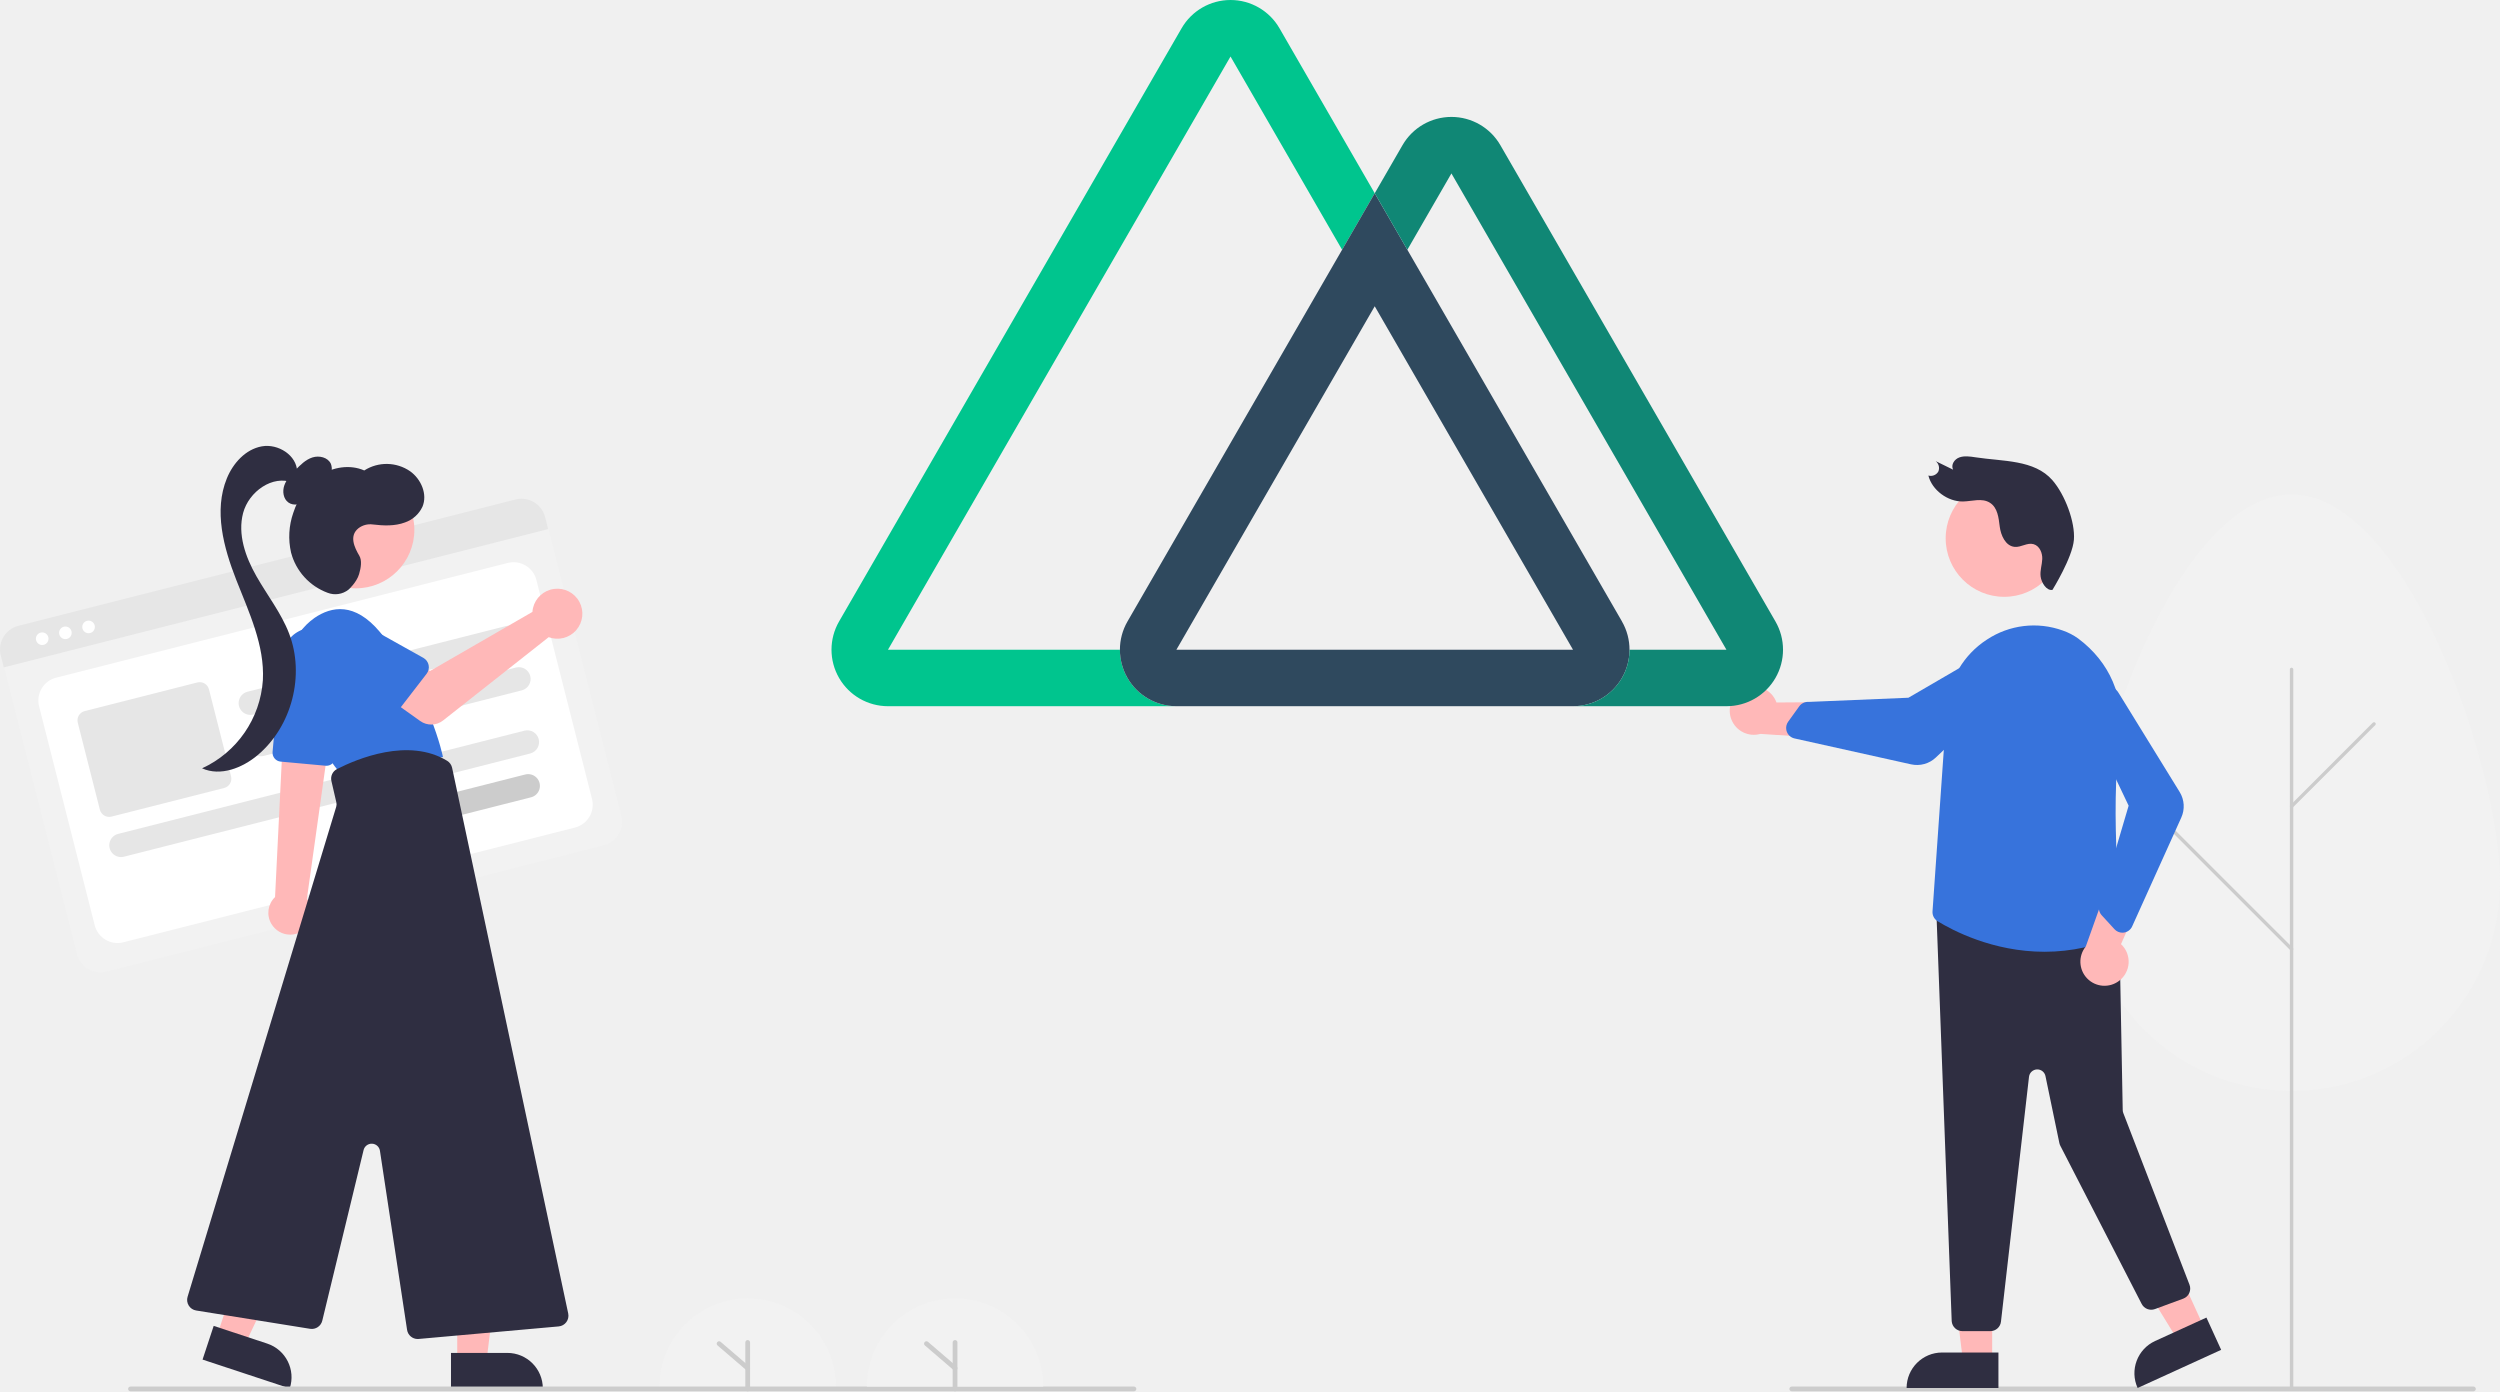
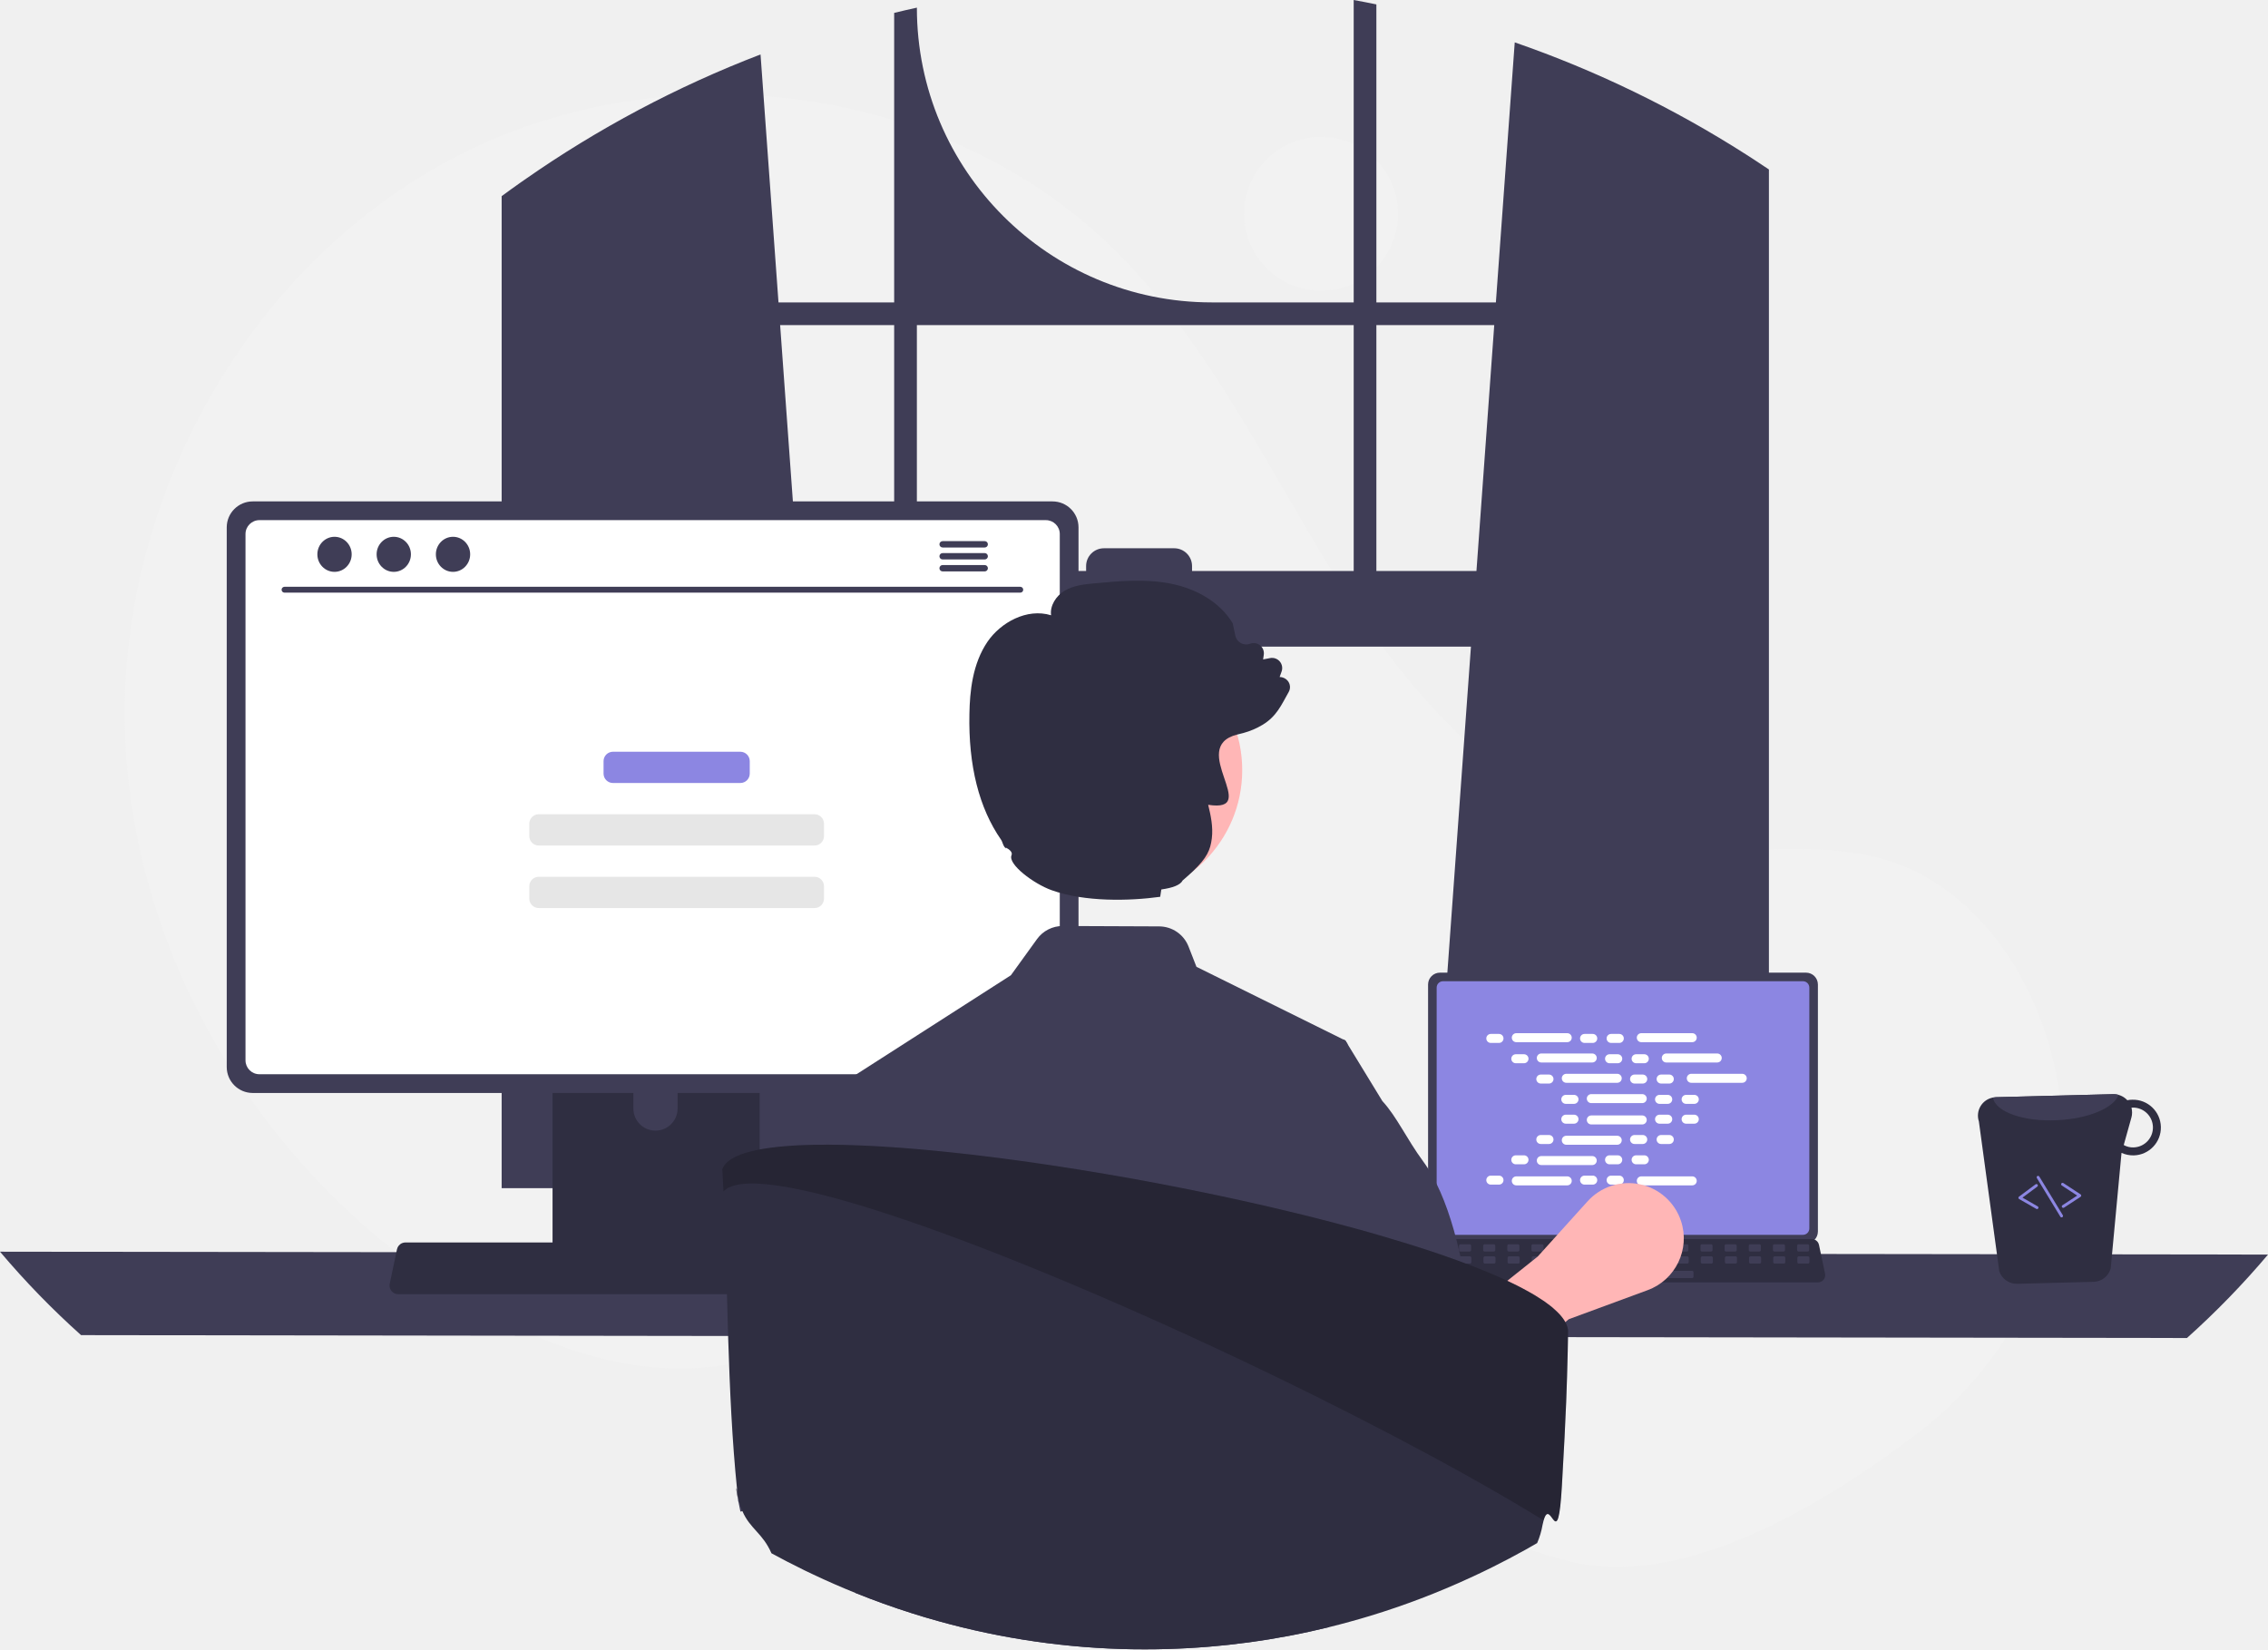
- <svg xmlns="http://www.w3.org/2000/svg" data-name="Layer 1" width="1048.901" height="583.739" viewBox="0 0 1048.901 583.739">
-   <path d="M1124.45,528.388c0-48.264-39.152-162.791-87.448-162.791s-87.448,114.527-87.448,162.791a87.448,87.448,0,0,0,174.896,0Z" transform="translate(-75.54958 -158.1305)" fill="#f2f2f2" />
-   <path d="M1037.002,740.996a.719.719,0,0,0,.719-.719V438.988a.719.719,0,0,0-1.438,0v301.289A.719.719,0,0,0,1037.002,740.996Z" transform="translate(-75.54958 -158.1305)" fill="#ccc" />
-   <path d="M1037.002,497.154a.717.717,0,0,0,.508-.211l34.612-34.588a.719.719,0,0,0-1.017-1.016l-34.612,34.588a.719.719,0,0,0,.508,1.227Z" transform="translate(-75.54958 -158.1305)" fill="#ccc" />
-   <path d="M1037.002,557.033a.719.719,0,0,0,.508-1.227l-57.964-57.925a.719.719,0,0,0-1.017,1.016l57.964,57.925A.717.717,0,0,0,1037.002,557.033Z" transform="translate(-75.54958 -158.1305)" fill="#ccc" />
-   <path d="M1113.303,741.87h-286a1,1,0,0,1,0-2h286a1,1,0,0,1,0,2Z" transform="translate(-75.54958 -158.1305)" fill="#ccc" />
-   <polygon points="835.838 570.965 823.578 570.964 817.746 523.676 835.84 523.677 835.838 570.965" fill="#ffb8b8" />
-   <path d="M814.821,567.461h23.644a0,0,0,0,1,0,0v14.887a0,0,0,0,1,0,0H799.934a0,0,0,0,1,0,0v0A14.887,14.887,0,0,1,814.821,567.461Z" fill="#2f2e41" />
-   <polygon points="924.793 557.077 913.642 562.171 888.688 521.581 905.147 514.064 924.793 557.077" fill="#ffb8b8" />
-   <path d="M982.467,718.261H1006.111a0,0,0,0,1,0,0v14.887a0,0,0,0,1,0,0H967.58a0,0,0,0,1,0,0v0A14.887,14.887,0,0,1,982.467,718.261Z" transform="translate(-287.8524 317.4652) rotate(-24.54855)" fill="#2f2e41" />
-   <path d="M910.606,716.626H898.894a4.517,4.517,0,0,1-4.488-4.174l-6.387-170.559a4.5,4.5,0,0,1,4.925-4.805l67.735,7.193a4.501,4.501,0,0,1,4.062,4.394l1.419,75.235a3.492,3.492,0,0,0,.234,1.193l27.785,72.053a4.499,4.499,0,0,1-2.643,5.841l-11.868,4.373a4.501,4.501,0,0,1-5.557-2.164L939.978,638.838a4.475,4.475,0,0,1-.404-1.143l-5.831-28.094a3.5,3.5,0,0,0-6.904.312L915.077,712.638A4.499,4.499,0,0,1,910.606,716.626Z" transform="translate(-75.54958 -158.1305)" fill="#2f2e41" />
-   <circle cx="840.888" cy="225.842" r="24.561" fill="#ffb8b8" />
-   <path d="M933.371,557.457c-21.726.001-38.737-9.044-44.895-12.831h0a4.47,4.47,0,0,1-2.117-4.138l5.972-85.373a37.011,37.011,0,0,1,16.881-28.652,35.63,35.63,0,0,1,31.795-3.789,25.093,25.093,0,0,1,6.467,3.351c13.231,9.854,19.608,24.694,17.496,40.712-4.38,33.219.582,78.029,1.162,83.029l.042.36-.33.151A77.043,77.043,0,0,1,933.371,557.457Z" transform="translate(-75.54958 -158.1305)" fill="#3773dc" />
-   <path d="M964.64,569.652a10.056,10.056,0,0,0,.801-15.399l14.412-32.7-18.309,3.103L950.666,555.233a10.11,10.11,0,0,0,13.975,14.419Z" transform="translate(-75.54958 -158.1305)" fill="#ffb8b8" />
-   <path d="M966.019,549.452a4.486,4.486,0,0,1-3.312-1.46l-5.373-5.861a4.523,4.523,0,0,1-.998-4.315l12.305-41.647-18.722-39.316a8.333,8.333,0,0,1-.57-5.546A8.309,8.309,0,0,1,964.736,449.34l25.309,41.067a11.451,11.451,0,0,1,.69,10.73l-20.61,45.665a4.489,4.489,0,0,1-3.39,2.592A4.568,4.568,0,0,1,966.019,549.452Z" transform="translate(-75.54958 -158.1305)" fill="#3773dc" />
-   <path d="M936.674,405.626c-2.547.437-4.643-3.108-4.96-5.602s.592-4.881.691-7.358-1.069-5.488-3.642-6.223c-2.697-.77-5.198,1.394-7.959,1.133-3.848-.363-5.78-4.866-6.246-8.509s-.832-7.957-4.165-10.034c-3.322-2.071-7.432-.564-11.249-.5-6.452.109-13.019-4.811-14.527-10.882a3.66,3.66,0,0,0,4.175-1.672,3.704,3.704,0,0,0-1.114-4.378l7.313,3.581c-.999-2.034.51-4.351,2.588-5.121s4.495-.424,6.788-.068c11.45,1.779,24.713.902,32.308,9.633,5.261,6.047,9.591,17.554,9,25S936.674,405.626,936.674,405.626Z" transform="translate(-75.54958 -158.1305)" fill="#2f2e41" />
-   <path d="M806.441,447.497a10.056,10.056,0,0,1,14.453,5.373l35.734-.257-10.111,15.576-32.383-2.143a10.11,10.11,0,0,1-7.692-18.548Z" transform="translate(-75.54958 -158.1305)" fill="#ffb8b8" />
-   <path d="M825.035,464.473a4.486,4.486,0,0,1,.754-3.54l4.643-6.455a4.523,4.523,0,0,1,4.021-1.857l41.799-1.751,36.155-21.04a8.333,8.333,0,0,1,5.313-1.688,8.309,8.309,0,0,1,5.062,14.663l-35.044,33.152a11.451,11.451,0,0,1-10.364,2.863L828.466,467.953a4.489,4.489,0,0,1-3.229-2.79A4.568,4.568,0,0,1,825.035,464.473Z" transform="translate(-75.54958 -158.1305)" fill="#3773dc" />
-   <path d="M652.33,239.218l-13.689,23.704-46.815-81.086L448.113,430.724h97.304a23.704,23.704,0,0,0,23.704,23.704H448.113a23.704,23.704,0,0,1-20.523-35.556L571.303,169.983a23.704,23.704,0,0,1,41.057,0Z" transform="translate(-75.54958 -158.1305)" fill="#00c58e" />
-   <path d="M756.073,418.872,666.019,262.921l-13.689-23.704-13.689,23.704L548.597,418.872a23.704,23.704,0,0,0,20.523,35.556h166.4a23.704,23.704,0,0,0,20.533-35.556h.02ZM569.12,430.724,652.33,286.625,735.52,430.724h-166.4Z" transform="translate(-75.54958 -158.1305)" fill="#2f495e" />
-   <path d="M820.458,442.576A23.7,23.7,0,0,1,799.935,454.427H735.52a23.704,23.704,0,0,0,23.704-23.704h40.662L684.508,230.892,666.019,262.921l-13.689-23.704,11.654-20.178a23.704,23.704,0,0,1,41.057,0L820.458,418.872A23.704,23.704,0,0,1,820.458,442.576Z" transform="translate(-75.54958 -158.1305)" fill="#108775" />
-   <path d="M352.252,739.87a37,37,0,0,1,74,0" transform="translate(-75.54958 -158.1305)" fill="#f2f2f2" />
-   <path d="M328.875,512.775,120.23,565.785a10.198,10.198,0,0,1-12.381-7.364L77.424,438.663a7.471,7.471,0,0,1,5.395-9.07L296.619,375.274a7.6,7.6,0,0,1,9.227,5.489l30.394,119.632A10.198,10.198,0,0,1,328.875,512.775Z" transform="translate(-75.54958 -158.1305)" fill="#f2f2f2" />
-   <path d="M127.295,553.48,316.794,505.335a9.877,9.877,0,0,0,7.141-12.005l-23.341-91.872a9.877,9.877,0,0,0-12.005-7.141L99.09,442.462a9.877,9.877,0,0,0-7.141,12.005l23.341,91.872A9.877,9.877,0,0,0,127.295,553.48Z" transform="translate(-75.54958 -158.1305)" fill="#fff" />
-   <path d="M305.533,380.107,77.142,438.134l-1.277-5.026A10.232,10.232,0,0,1,83.258,420.688l208.574-52.992a10.231,10.231,0,0,1,12.424,7.385Z" transform="translate(-75.54958 -158.1305)" fill="#e6e6e6" />
-   <circle cx="17.707" cy="267.979" r="2.644" fill="#fff" />
-   <circle cx="27.435" cy="265.508" r="2.644" fill="#fff" />
-   <circle cx="37.163" cy="263.036" r="2.644" fill="#fff" />
-   <path d="M298.068,474.249,127.619,517.554a4.939,4.939,0,1,1-2.432-9.573l170.449-43.306a4.939,4.939,0,0,1,2.432,9.573Z" transform="translate(-75.54958 -158.1305)" fill="#e6e6e6" />
-   <path d="M298.288,492.664l-50.185,12.751a4.939,4.939,0,1,1-2.432-9.573l50.185-12.751a4.939,4.939,0,1,1,2.432,9.573Z" transform="translate(-75.54958 -158.1305)" fill="#ccc" />
-   <path d="M290.115,430.409l-108.223,27.496a4.939,4.939,0,1,1-2.432-9.573l108.223-27.496a4.939,4.939,0,1,1,2.432,9.573Z" transform="translate(-75.54958 -158.1305)" fill="#e6e6e6" />
-   <path d="M294.523,447.761l-108.223,27.496a4.939,4.939,0,1,1-2.432-9.573l108.223-27.496a4.939,4.939,0,0,1,2.432,9.573Z" transform="translate(-75.54958 -158.1305)" fill="#e6e6e6" />
-   <path d="M169.598,488.736,122.331,500.745a4.017,4.017,0,0,1-4.877-2.901L108.181,461.346a4.017,4.017,0,0,1,2.901-4.877L158.35,444.46a4.017,4.017,0,0,1,4.877,2.901l9.273,36.498A4.017,4.017,0,0,1,169.598,488.736Z" transform="translate(-75.54958 -158.1305)" fill="#e6e6e6" />
-   <path d="M189.371,545.674a9.13,9.13,0,1,0,15.79-9.17,9.826,9.826,0,0,0-.86-1.22l7.68-54.74.23-1.64,1.56-11.17.23-1.61-.85.04-14.88.68-3.99.18-.5,10.19-2.83,57.29A9.117,9.117,0,0,0,189.371,545.674Z" transform="translate(-75.54958 -158.1305)" fill="#ffb8b8" />
-   <path d="M212.167,479.402l-18.895-1.733a3.73,3.73,0,0,1-3.364-4.037l3.505-39.292a14.326,14.326,0,1,1,28.443,3.357l-5.666,38.54a3.724,3.724,0,0,1-3.678,3.181C212.398,479.418,212.282,479.413,212.167,479.402Z" transform="translate(-75.54958 -158.1305)" fill="#3773dc" />
-   <path d="M197.848,447.657a26.316,26.316,0,0,1,9.679-30.288c7.125-4.875,16.875-6.625,27.375,5.875,21,25,26.5,52.5,26.5,52.5l-43,7S203.776,464.869,197.848,447.657Z" transform="translate(-75.54958 -158.1305)" fill="#3773dc" />
-   <polygon points="191.843 571.133 204.103 571.132 209.935 523.844 191.841 523.845 191.843 571.133" fill="#ffb8b8" />
-   <path d="M264.766,725.759H303.296a0,0,0,0,1,0,0v14.887a0,0,0,0,1,0,0H279.653a14.887,14.887,0,0,1-14.887-14.887v0A0,0,0,0,1,264.766,725.759Z" transform="translate(492.546 1308.262) rotate(179.9974)" fill="#2f2e41" />
-   <polygon points="91.049 560.44 102.689 564.288 123.069 521.22 105.889 515.541 91.049 560.44" fill="#ffb8b8" />
-   <path d="M161.894,720.09H200.425a0,0,0,0,1,0,0v14.887a0,0,0,0,1,0,0H176.781a14.887,14.887,0,0,1-14.887-14.887v0A0,0,0,0,1,161.894,720.09Z" transform="translate(49.2955 1317.035) rotate(-161.7098)" fill="#2f2e41" />
-   <circle cx="149.289" cy="222.279" r="24.561" fill="#ffb8b8" />
-   <path d="M246.343,716.098l-11.385-75.145a3.5,3.5,0,0,0-6.862-.3l-17.338,71.612a4.533,4.533,0,0,1-5.088,3.385l-47.825-7.687a4.5,4.5,0,0,1-3.593-5.75L216.613,496.619a3.502,3.502,0,0,0,.061-1.802L214.598,485.82a4.484,4.484,0,0,1,2.327-5.014c8.492-4.333,29.995-13.341,46.231-3.474a4.551,4.551,0,0,1,2.079,2.927l48.716,228.966a4.5,4.5,0,0,1-4,5.419l-58.757,5.262q-.203.018-.403.018A4.508,4.508,0,0,1,246.343,716.098Z" transform="translate(-75.54958 -158.1305)" fill="#2f2e41" />
-   <path d="M208.552,363.056a18.58,18.58,0,0,0,4.855-4.22,6.302,6.302,0,0,0,.97-6.097c-1.241-2.738-4.928-3.605-7.786-2.671s-5.065,3.172-7.153,5.333c-1.839,1.904-3.731,3.892-4.604,6.391s-.424,5.668,1.746,7.185c2.13,1.488,5.192.879,7.24-.719s3.316-3.97,4.525-6.27Z" transform="translate(-75.54958 -158.1305)" fill="#2f2e41" />
-   <path d="M200.234,356.058c-.136-6.92-8.024-11.883-14.837-10.656s-12.049,7.035-14.67,13.441c-5.538,13.535-1.381,28.979,3.955,42.596s11.94,27.439,11.161,42.043a43.925,43.925,0,0,1-25.515,37.005c7.688,3.485,16.878-.115,23.339-5.548,14.348-12.065,19.886-33.546,13.161-51.044-3.317-8.631-9.163-16.015-13.727-24.056s-7.913-17.518-5.556-26.459,12.384-16.183,20.957-12.719Z" transform="translate(-75.54958 -158.1305)" fill="#2f2e41" />
-   <path d="M226.311,391.308c-2.141-3.618-4.302-8.368-.388-11.531a8.064,8.064,0,0,1,6.05-1.6c4.412.532,9.217.751,13.488-.852a12.644,12.644,0,0,0,7.335-6.591c2.205-5.224-.556-11.572-5.165-14.874a17.398,17.398,0,0,0-19.258-.341c-5.97-2.637-13.213-1.464-18.637,2.166s-9.135,9.443-11.151,15.65a30.206,30.206,0,0,0-.923,16.615,24.692,24.692,0,0,0,15.317,16.879,8.892,8.892,0,0,0,8.782-1.303s3.385-2.955,4.444-6.514C227.019,396.278,227.455,393.241,226.311,391.308Z" transform="translate(-75.54958 -158.1305)" fill="#2f2e41" />
-   <path d="M551.303,741.87h-421a1,1,0,1,1,0-2h421a1,1,0,0,1,0,2Z" transform="translate(-75.54958 -158.1305)" fill="#ccc" />
-   <path d="M299.173,413.224a10.527,10.527,0,0,0-.239,1.64l-42.957,24.782L245.535,433.635l-11.131,14.572,17.45,12.438a8,8,0,0,0,9.598-.234l44.297-34.946a10.497,10.497,0,1,0-6.576-12.241Z" transform="translate(-75.54958 -158.1305)" fill="#ffb8b8" />
-   <path d="M254.54,440.82l-13.884,17.994a4.5,4.5,0,0,1-6.804.373l-15.717-16.321A12.497,12.497,0,0,1,233.462,423.121l19.713,11.023a4.5,4.5,0,0,1,1.365,6.676Z" transform="translate(-75.54958 -158.1305)" fill="#3773dc" />
-   <path d="M389.252,741.87a1,1,0,0,1-1-1v-19.5a1,1,0,0,1,2,0v19.5A1,1,0,0,1,389.252,741.87Z" transform="translate(-75.54958 -158.1305)" fill="#ccc" />
-   <path d="M389.252,733.169a.995.995,0,0,1-.651-.241L376.601,722.628a1,1,0,1,1,1.303-1.518l12,10.299a1,1,0,0,1-.652,1.759Z" transform="translate(-75.54958 -158.1305)" fill="#ccc" />
-   <path d="M439.252,739.87a37,37,0,0,1,74,0" transform="translate(-75.54958 -158.1305)" fill="#f2f2f2" />
-   <path d="M476.252,741.87a1,1,0,0,1-1-1v-19.5a1,1,0,0,1,2,0v19.5A1,1,0,0,1,476.252,741.87Z" transform="translate(-75.54958 -158.1305)" fill="#ccc" />
-   <path d="M476.252,733.169a.995.995,0,0,1-.651-.241l-12-10.299a1,1,0,0,1,1.303-1.518l12,10.299a1,1,0,0,1-.652,1.759Z" transform="translate(-75.54958 -158.1305)" fill="#ccc" />
+ <svg xmlns="http://www.w3.org/2000/svg" data-name="Layer 1" width="786.82" height="572.258" viewBox="0 0 786.82 572.258">
+   <circle cx="458.321" cy="74.182" r="26.701" fill="#f2f2f2" />
+   <path d="M872.038,661.023c39.688-30.229,58.644-81.025,46.776-129.482q-.442-1.806-.934-3.604c-7.867-28.763-27.332-56.101-55.7-65.291-23.82-7.717-49.82-1.783-74.669-4.851-48.781-6.024-86.601-45.494-113.211-86.819-26.611-41.325-47.062-87.583-82.422-121.724-58.285-56.275-153.362-68.391-225.627-31.76C293.987,254.121,247.955,335.391,249.918,416.386c1.963,80.995,50.046,158.432,119.875,199.517,25.652,15.093,55.321,25.785,84.848,22.044,25.62-3.246,48.899-17.013,74.399-21.1,40.091-6.426,79.927,11.701,114.603,32.824,34.676,21.123,68.17,46.16,107.574,55.952C789.478,715.131,836.881,687.801,872.038,661.023Z" transform="translate(-206.59 -163.8711)" fill="#f2f2f2" />
+   <path d="M815.016,219.191c-.87-.58-1.75-1.13-2.62-1.69a380.24,380.24,0,0,0-80.31-38.93l-6.54,90.22h-41.46v-103.39c-2.61-.54-5.24-1.05-7.87-1.53v104.92H626.946A102.27,102.27,0,0,1,524.676,166.521v-0c-2.64.57-5.26,1.18-7.88,1.83v100.44h-40.13l-6.23-86.03a380.858,380.858,0,0,0-81.94,43.53c-.44.3-.88.61-1.31.91-2.21,1.55-4.39,3.13-6.56,4.73v344.19h118.27l-2.09-28.95-11.5-158.95h231.59l-11.5,158.95-2.09,28.95h116.96v-353.45Q817.656,220.901,815.016,219.191Zm-298.22,142.78h-33.39l-6.17-85.3h39.56Zm159.42,0h-56.08v-1.69a6.18,6.18,0,0,0-6.19-6.18h-24.38a6.178,6.178,0,0,0-6.18,6.18v1.69h-58.71v-85.3h151.54Zm7.87,0v-85.3h40.89l-6.17,85.3Z" transform="translate(-206.59 -163.8711)" fill="#3f3d56" />
+   <path d="M206.59,598.162a289.003,289.003,0,0,0,28.12,28.95l730.58,1a289.003,289.003,0,0,0,28.12-28.95Z" transform="translate(-206.59 -163.8711)" fill="#3f3d56" />
+   <path d="M702.02,505.462v85.704a4.122,4.122,0,0,0,4.119,4.119H833.143a4.122,4.122,0,0,0,4.119-4.119v-85.704a4.124,4.124,0,0,0-4.119-4.115H706.139A4.124,4.124,0,0,0,702.02,505.462Z" transform="translate(-206.59 -163.8711)" fill="#3f3d56" />
+   <path d="M704.999,506.529V590.109a2.205,2.205,0,0,0,2.201,2.201H832.086a2.205,2.205,0,0,0,2.201-2.201V506.529a2.206,2.206,0,0,0-2.201-2.206H707.201A2.206,2.206,0,0,0,704.999,506.529Z" transform="translate(-206.59 -163.8711)" fill="#8c86e2" />
+   <path d="M699.364,607.881a2.47,2.47,0,0,0,1.943.93H837.299a2.502,2.502,0,0,0,2.446-3.016l-2.111-10.027a2.507,2.507,0,0,0-1.558-1.818,2.425,2.425,0,0,0-.888-.168H703.41a2.424,2.424,0,0,0-.888.168,2.507,2.507,0,0,0-1.558,1.818l-2.111,10.027A2.501,2.501,0,0,0,699.364,607.881Z" transform="translate(-206.59 -163.8711)" fill="#2f2e41" />
+   <rect x="830.034" y="595.588" width="4.188" height="2.513" rx="0.488" transform="translate(1457.666 1029.819) rotate(-180)" fill="#3f3d56" />
+   <rect x="821.657" y="595.588" width="4.188" height="2.513" rx="0.488" transform="translate(1440.912 1029.819) rotate(-180)" fill="#3f3d56" />
+   <rect x="813.28" y="595.588" width="4.188" height="2.513" rx="0.488" transform="translate(1424.158 1029.819) rotate(-180)" fill="#3f3d56" />
+   <rect x="804.903" y="595.588" width="4.188" height="2.513" rx="0.488" transform="translate(1407.404 1029.819) rotate(-180)" fill="#3f3d56" />
+   <rect x="796.526" y="595.588" width="4.188" height="2.513" rx="0.488" transform="translate(1390.65 1029.819) rotate(-180)" fill="#3f3d56" />
+   <rect x="788.149" y="595.588" width="4.188" height="2.513" rx="0.488" transform="translate(1373.896 1029.819) rotate(-180)" fill="#3f3d56" />
+   <rect x="779.772" y="595.588" width="4.188" height="2.513" rx="0.488" transform="translate(1357.142 1029.819) rotate(-180)" fill="#3f3d56" />
+   <rect x="771.395" y="595.588" width="4.188" height="2.513" rx="0.488" transform="translate(1340.388 1029.819) rotate(-180)" fill="#3f3d56" />
+   <rect x="763.018" y="595.588" width="4.188" height="2.513" rx="0.488" transform="translate(1323.634 1029.819) rotate(-180)" fill="#3f3d56" />
+   <rect x="754.641" y="595.588" width="4.188" height="2.513" rx="0.488" transform="translate(1306.88 1029.819) rotate(-180)" fill="#3f3d56" />
+   <rect x="746.264" y="595.588" width="4.188" height="2.513" rx="0.488" transform="translate(1290.126 1029.819) rotate(-180)" fill="#3f3d56" />
+   <rect x="737.887" y="595.588" width="4.188" height="2.513" rx="0.488" transform="translate(1273.372 1029.819) rotate(-180)" fill="#3f3d56" />
+   <rect x="729.51" y="595.588" width="4.188" height="2.513" rx="0.488" transform="translate(1256.618 1029.819) rotate(-180)" fill="#3f3d56" />
+   <rect x="721.133" y="595.588" width="4.188" height="2.513" rx="0.488" transform="translate(1239.865 1029.819) rotate(-180)" fill="#3f3d56" />
+   <rect x="712.756" y="595.588" width="4.188" height="2.513" rx="0.488" transform="translate(1223.111 1029.819) rotate(-180)" fill="#3f3d56" />
+   <rect x="704.379" y="595.588" width="4.188" height="2.513" rx="0.488" transform="translate(1206.357 1029.819) rotate(-180)" fill="#3f3d56" />
+   <rect x="830.133" y="599.777" width="4.188" height="2.513" rx="0.488" transform="translate(1457.864 1038.196) rotate(-180)" fill="#3f3d56" />
+   <rect x="821.756" y="599.777" width="4.188" height="2.513" rx="0.488" transform="translate(1441.11 1038.196) rotate(-180)" fill="#3f3d56" />
+   <rect x="813.379" y="599.777" width="4.188" height="2.513" rx="0.488" transform="translate(1424.356 1038.196) rotate(-180)" fill="#3f3d56" />
+   <rect x="805.002" y="599.777" width="4.188" height="2.513" rx="0.488" transform="translate(1407.602 1038.196) rotate(-180)" fill="#3f3d56" />
+   <rect x="796.625" y="599.777" width="4.188" height="2.513" rx="0.488" transform="translate(1390.848 1038.196) rotate(-180)" fill="#3f3d56" />
+   <rect x="788.248" y="599.777" width="4.188" height="2.513" rx="0.488" transform="translate(1374.094 1038.196) rotate(-180)" fill="#3f3d56" />
+   <rect x="779.871" y="599.777" width="4.188" height="2.513" rx="0.488" transform="translate(1357.34 1038.196) rotate(-180)" fill="#3f3d56" />
+   <rect x="771.494" y="599.777" width="4.188" height="2.513" rx="0.488" transform="translate(1340.586 1038.196) rotate(-180)" fill="#3f3d56" />
+   <rect x="763.117" y="599.777" width="4.188" height="2.513" rx="0.488" transform="translate(1323.832 1038.196) rotate(-180)" fill="#3f3d56" />
+   <rect x="754.74" y="599.777" width="4.188" height="2.513" rx="0.488" transform="translate(1307.078 1038.196) rotate(-180)" fill="#3f3d56" />
+   <rect x="746.363" y="599.777" width="4.188" height="2.513" rx="0.488" transform="translate(1290.324 1038.196) rotate(-180)" fill="#3f3d56" />
+   <rect x="737.986" y="599.777" width="4.188" height="2.513" rx="0.488" transform="translate(1273.57 1038.196) rotate(-180)" fill="#3f3d56" />
+   <rect x="729.609" y="599.777" width="4.188" height="2.513" rx="0.488" transform="translate(1256.816 1038.196) rotate(-180)" fill="#3f3d56" />
+   <rect x="721.232" y="599.777" width="4.188" height="2.513" rx="0.488" transform="translate(1240.062 1038.196) rotate(-180)" fill="#3f3d56" />
+   <rect x="712.855" y="599.777" width="4.188" height="2.513" rx="0.488" transform="translate(1223.309 1038.196) rotate(-180)" fill="#3f3d56" />
+   <rect x="704.478" y="599.777" width="4.188" height="2.513" rx="0.488" transform="translate(1206.555 1038.196) rotate(-180)" fill="#3f3d56" />
+   <rect x="760.604" y="604.803" width="33.508" height="2.513" rx="0.488" transform="translate(1348.126 1048.248) rotate(-180)" fill="#3f3d56" />
+   <rect x="515.631" y="358.737" width="5.966" height="3.122" rx="1.561" fill="#fff" />
+   <rect x="548.154" y="358.737" width="5.966" height="3.122" rx="1.561" fill="#fff" />
+   <rect x="557.369" y="358.737" width="5.966" height="3.122" rx="1.561" fill="#fff" />
+   <rect x="524.477" y="358.477" width="20.796" height="3.122" rx="1.561" fill="#fff" />
+   <rect x="567.841" y="358.477" width="20.796" height="3.122" rx="1.561" fill="#fff" />
+   <rect x="524.304" y="365.784" width="5.966" height="3.122" rx="1.561" fill="#fff" />
+   <rect x="556.827" y="365.784" width="5.966" height="3.122" rx="1.561" fill="#fff" />
+   <rect x="566.042" y="365.784" width="5.966" height="3.122" rx="1.561" fill="#fff" />
+   <rect x="533.15" y="365.523" width="20.796" height="3.122" rx="1.561" fill="#fff" />
+   <rect x="576.514" y="365.523" width="20.796" height="3.122" rx="1.561" fill="#fff" />
+   <rect x="532.977" y="372.83" width="5.966" height="3.122" rx="1.561" fill="#fff" />
+   <rect x="565.5" y="372.83" width="5.966" height="3.122" rx="1.561" fill="#fff" />
+   <rect x="574.715" y="372.83" width="5.966" height="3.122" rx="1.561" fill="#fff" />
+   <rect x="541.823" y="372.57" width="20.796" height="3.122" rx="1.561" fill="#fff" />
+   <rect x="585.187" y="372.57" width="20.796" height="3.122" rx="1.561" fill="#fff" />
+   <rect x="541.649" y="379.877" width="5.966" height="3.122" rx="1.561" fill="#fff" />
+   <rect x="574.172" y="379.877" width="5.966" height="3.122" rx="1.561" fill="#fff" />
+   <rect x="583.387" y="379.877" width="5.966" height="3.122" rx="1.561" fill="#fff" />
+   <rect x="550.496" y="379.617" width="20.796" height="3.122" rx="1.561" fill="#fff" />
+   <rect x="548.154" y="407.898" width="5.966" height="3.122" rx="1.561" fill="#fff" />
+   <rect x="557.369" y="407.898" width="5.966" height="3.122" rx="1.561" fill="#fff" />
+   <rect x="567.841" y="408.158" width="20.796" height="3.122" rx="1.561" fill="#fff" />
+   <rect x="515.631" y="407.898" width="5.966" height="3.122" rx="1.561" fill="#fff" />
+   <rect x="524.477" y="408.158" width="20.796" height="3.122" rx="1.561" fill="#fff" />
+   <rect x="524.304" y="400.851" width="5.966" height="3.122" rx="1.561" fill="#fff" />
+   <rect x="556.827" y="400.851" width="5.966" height="3.122" rx="1.561" fill="#fff" />
+   <rect x="566.042" y="400.851" width="5.966" height="3.122" rx="1.561" fill="#fff" />
+   <rect x="533.15" y="401.111" width="20.796" height="3.122" rx="1.561" fill="#fff" />
+   <rect x="532.977" y="393.804" width="5.966" height="3.122" rx="1.561" fill="#fff" />
+   <rect x="565.5" y="393.804" width="5.966" height="3.122" rx="1.561" fill="#fff" />
+   <rect x="574.715" y="393.804" width="5.966" height="3.122" rx="1.561" fill="#fff" />
+   <rect x="541.823" y="394.064" width="20.796" height="3.122" rx="1.561" fill="#fff" />
+   <rect x="541.649" y="386.758" width="5.966" height="3.122" rx="1.561" fill="#fff" />
+   <rect x="574.172" y="386.758" width="5.966" height="3.122" rx="1.561" fill="#fff" />
+   <rect x="583.387" y="386.758" width="5.966" height="3.122" rx="1.561" fill="#fff" />
+   <rect x="550.496" y="387.018" width="20.796" height="3.122" rx="1.561" fill="#fff" />
+   <path d="M711.507,654.353l-13.35-21.102,41.902-33.403,17.295-19.161a19.161,19.161,0,0,1,32.418,6.828h0a19.161,19.161,0,0,1-11.57,23.991l-27.349,10.075Z" transform="translate(-206.59 -163.8711)" fill="#ffb6b6" />
+   <path d="M398.28,501.352v102.56h71.85v-102.56a3.448,3.448,0,0,0-2.43-3.3,3.175,3.175,0,0,0-1.03-.16H401.75A3.463,3.463,0,0,0,398.28,501.352Zm28.04,35.24a7.67,7.67,0,0,1,15.34,0v11.9a7.67,7.67,0,0,1-15.34,0Z" transform="translate(-206.59 -163.8711)" fill="#2f2e41" />
+   <path d="M398.06,600.632v9.89a1.946,1.946,0,0,0,1.93,1.94h68.43a1.94,1.94,0,0,0,1.93-1.94v-9.89Z" transform="translate(-206.59 -163.8711)" fill="#3f3d56" />
+   <path d="M285.25,346.832V534.092a9.007,9.007,0,0,0,9,9h277.5a9.007,9.007,0,0,0,9-9V346.832a9.011,9.011,0,0,0-9-8.99H294.25A9.012,9.012,0,0,0,285.25,346.832Z" transform="translate(-206.59 -163.8711)" fill="#3f3d56" />
+   <path d="M291.76,349.162v182.62a4.818,4.818,0,0,0,4.81,4.81H569.44a4.818,4.818,0,0,0,4.81-4.81v-182.62a4.82,4.82,0,0,0-4.81-4.82H296.57A4.821,4.821,0,0,0,291.76,349.162Z" transform="translate(-206.59 -163.8711)" fill="#fff" />
+   <path d="M342.4,611.792a2.948,2.948,0,0,0,2.32,1.11h162.34a2.987,2.987,0,0,0,2.92-3.6l-2.52-11.97a2.993,2.993,0,0,0-1.86-2.17,2.895,2.895,0,0,0-1.06-.2H347.23a2.894,2.894,0,0,0-1.06.2,2.992,2.992,0,0,0-1.86,2.17l-2.52,11.97A2.985,2.985,0,0,0,342.4,611.792Z" transform="translate(-206.59 -163.8711)" fill="#2f2e41" />
+   <path d="M560.585,369.499H305.261a1.016,1.016,0,0,1,0-2.031H560.585a1.016,1.016,0,0,1,0,2.031Z" transform="translate(-206.59 -163.8711)" fill="#3f3d56" />
+   <ellipse cx="116.051" cy="192.33" rx="5.95" ry="6.083" fill="#3f3d56" />
+   <ellipse cx="136.607" cy="192.33" rx="5.95" ry="6.083" fill="#3f3d56" />
+   <ellipse cx="157.163" cy="192.33" rx="5.95" ry="6.083" fill="#3f3d56" />
+   <path d="M548.206,351.622h-14.6a1.105,1.105,0,0,0,0,2.21h14.6a1.105,1.105,0,0,0,0-2.21Z" transform="translate(-206.59 -163.8711)" fill="#3f3d56" />
+   <path d="M548.206,355.772h-14.6a1.105,1.105,0,0,0,0,2.21h14.6a1.105,1.105,0,0,0,0-2.21Z" transform="translate(-206.59 -163.8711)" fill="#3f3d56" />
+   <path d="M548.206,359.922h-14.6a1.105,1.105,0,0,0,0,2.21h14.6a1.105,1.105,0,0,0,0-2.21Z" transform="translate(-206.59 -163.8711)" fill="#3f3d56" />
+   <path d="M900.186,604.972a6.416,6.416,0,0,0,6.183,4.331l26.492-.682a6.329,6.329,0,0,0,5.981-4.657l3.749-40.087a9.794,9.794,0,0,0,4.238.871,9.661,9.661,0,1,0-.485-19.317,8.184,8.184,0,0,0-1.736.181,6.548,6.548,0,0,0-4.874-2.103l-40.751,1.052a5.853,5.853,0,0,0-1.005.125,6.365,6.365,0,0,0-4.873,8.265Zm43.173-43.817,2.668-9.553a6.506,6.506,0,0,0,.02-3.375c.129-0.0.244-.062.373-.062a6.91,6.91,0,0,1,.324,13.817A6.505,6.505,0,0,1,943.359,561.156Z" transform="translate(-206.59 -163.8711)" fill="#2f2e41" />
+   <path d="M897.978,544.686c.868,4.964,10.629,8.454,22.366,7.847,10.793-.497,19.617-4.287,21.234-8.778a6.025,6.025,0,0,0-1.844-.246l-40.751,1.052A5.853,5.853,0,0,0,897.978,544.686Z" transform="translate(-206.59 -163.8711)" fill="#3f3d56" />
+   <path d="M922.494,582.944a.497.497,0,0,0,.151-.066l5.753-3.766a.499.499,0,0,0,0-.836l-5.98-3.917a.5.5,0,1,0-.548.836l5.341,3.498-5.114,3.348a.5.5,0,0,0,.396.903Z" transform="translate(-206.59 -163.8711)" fill="#8c86e2" />
+   <path d="M913.408,583.363a.5.5,0,0,0,.126-.918l-5.303-3.04,5.126-3.807a.5.5,0,1,0-.596-.802l-5.739,4.263a.5.5,0,0,0,.049.835l5.965,3.42A.5.5,0,0,0,913.408,583.363Z" transform="translate(-206.59 -163.8711)" fill="#8c86e2" />
+   <path d="M921.922,586.244a.482.482,0,0,0,.137-.058.5.5,0,0,0,.168-.687l-8.155-13.408a.5.5,0,0,0-.854.521l8.155,13.408A.5.5,0,0,0,921.922,586.244Z" transform="translate(-206.59 -163.8711)" fill="#8c86e2" />
+   <rect x="209.385" y="260.827" width="50.719" height="10.846" rx="3.264" fill="#8c86e2" />
+   <rect x="183.626" y="282.519" width="102.236" height="10.846" rx="3.264" fill="#e6e6e6" />
+   <rect x="183.626" y="304.21" width="102.236" height="10.846" rx="3.264" fill="#e6e6e6" />
+   <path d="M497.301,540.717l.217.684.011.023,6.525,19.838,7.506,22.861,14.123,42.961.137,6.673v.023l1.049,53.684-2.909,7.278,3.274,11.932s-1.506-18.037-9.582-7.679c-4.574,5.886-9.925,11.91-14.317,17.556q9.6,3.884,19.507,7.027c1.426.456,2.863.89,4.301,1.323q.462.137.924.274a266.863,266.863,0,0,0,67.351,10.826c1.186.034,2.35.057,3.479.08.399.011.787.023,1.175.023,1.278.011,2.544.023,3.822.023q3.867,0,7.7-.114a266.853,266.853,0,0,0,56.091-7.586c-.125-7.586-.468-16.45-.958-25.918-.228-4.643-5.35-9.674-5.658-14.533-.217-3.65,4.381-7.084,4.141-10.792-1.551-22.827-3.491-14.064-4.928-30.229q-.222-2.379-.411-4.552c-.924-10.381-1.563-16.872-1.563-16.872l6.137-38.683,9.639-60.734-.742-1.221-.833-.411-50.844-25.165-2.761-7.073a10.979,10.979,0,0,0-10.141-6.947l-33.493-.137a10.931,10.931,0,0,0-8.909,4.529l-9.069,12.56Z" transform="translate(-206.59 -163.8711)" fill="#3f3d56" />
+   <path d="M533.407,617.525,525.82,633.758l-5.179,11.088-8.909,46.646-4.46,4.734L503.45,679.467l-39.998,8.881c-1.312-7.29-.351.247-1.161-7.75.228-.228.468-.456.707-.685.639-.593,1.175-1.152,1.164-1.688-.456-27.584.913-74.526,12.343-102.966a60.053,60.053,0,0,1,7.027-13.107c.228-.308.445-.616.662-.924,5.27-7.381,8.601-14.647,13.324-19.815v-.011a.53.53,0,0,0,.08-.08.157.157,0,0,0,.046-.034l32.443-17.203,1.392,39.105.992,28.109Z" transform="translate(-206.59 -163.8711)" fill="#3f3d56" />
+   <path d="M650.391,622.135l9.476,20.275,3.307,7.061,8.907,46.642,4.446,4.723,3.83-16.755,1.8-.369,32.459-6.722,9.461,30.046a17.984,17.984,0,0,0-3.261-22.506c-.646-.585-1.184-1.154-1.169-1.692.538-32.443-1.446-91.684-19.367-116.066-5.692-7.738-9.107-15.445-14.076-20.829-.015-.015-.015-.031-.031-.031L674.081,526.114l-.738-1.215-.831-.415Z" transform="translate(-206.59 -163.8711)" fill="#3f3d56" />
+   <circle id="a657ec4b-47ce-4d2a-9c58-81a811696ca9" data-name="Ellipse 5" cx="386.397" cy="267.201" r="44.558" fill="#ffb6b6" />
+   <path d="M653.212,399.948a3.759,3.759,0,0,0-2.69-1.19l.67-1.86a3.528,3.528,0,0,0-3.96-4.7l-2.44.47.23-1.63a3.534,3.534,0,0,0-4.73-3.82,3.766,3.766,0,0,1-3.24-.23,3.846,3.846,0,0,1-1.92-2.61l-.85-4.1-.09-.22c-4.14-6.9-12.1-11.92-21.84-13.76-8.67-1.65-17.56-.81-26.13-.02-3.4.32-7.24.68-10.44,2.64-2.72,1.68-5.02,5.04-4.55,8.43-8.45-2.59-17.51,2.58-22,9.1-5.32,7.76-6.19,17.48-6.33,25.08-.38,17.98,3.33,32.69,11,43.73.56.8.7,2.47,1.81,3.03l-.23-.37c1.24.62,2.5,1.62,2.03,2.69-1.35,3.08,7.62,9.89,13.94,12.14,11.53,4.11,26.86,3.76,37.64,2.28l.38-2.55c3.89-.53,6.63-1.54,7.4-3.12,1.36-1.16,2.52-2.2,3.53-3.16l.01-.01c.02-.02.06-.05.08-.07,4.87-4.67,6-7.33,6.51-11.38.49-3.97-.38-8-1.27-11.63,18.74,2.9-7.38-19.96,10.08-24.38a5.434,5.434,0,0,1,.61-.15c.51-.12,1.02-.24,1.51-.38a26.448,26.448,0,0,0,6.72-2.87c4.88-2.97,6.49-6.91,9.01-11.35A3.427,3.427,0,0,0,653.212,399.948Z" transform="translate(-206.59 -163.8711)" fill="#2f2e41" />
+   <path d="M750.582,625.308c-.01,1.75-.03,4.2-.11,7.23q-.015.63-.03,1.29c-.13,5.57-.26,10.24-.47,15.43-.01.36-.02.71-.04,1.07-.28,7.24-.72,15.67-1.48,29.02-1.41,24.66-3.87,3.39-6.34,12.04-.12.43-.25.94-.37,1.54a27.916,27.916,0,0,1-1.88,6.33c-1.31.78-2.66,1.53-3.99,2.28-3.79,2.11-7.64,4.14-11.52,6.07-2.18,1.08-4.37,2.14-6.57,3.16-.35.16-.69.32-1.03.47a270.887,270.887,0,0,1-34.75,13.26c-2.32.7-4.63,1.38-6.97,2.01-2.44.68-4.88,1.32-7.35,1.92a266.893,266.893,0,0,1-56.09,7.59c-2.55.08-5.12.11-7.7.11-1.28,0-2.54-.01-3.82-.02-.39,0-.78-.01-1.17-.02-1.13-.03-2.3-.05-3.48-.08a266.663,266.663,0,0,1-67.35-10.83l-.93-.27c-1.44-.44-2.87-.87-4.3-1.33q-9.9-3.135-19.51-7.02-7.335-2.955-14.5-6.34a.339.339,0,0,1-.12-.06c-1-.46-2.01-.94-3.01-1.43-.13-.07-.27-.14-.41-.21q-5.595-2.73-11.07-5.72c-3.07-7.05-7.39-8.4-10.07-14.6a25.874,25.874,0,0,1-1.68-5.74c0-.02-.01-.04-.01-.07.28,3.72-1.19-6.6-.01-.04-.01-.12-.02-.25-.03-.4-.03-.36-.07-.8-.13-1.35-3.43-33.49-3.21-71.79-4.7-103.35q-.15-3.06-.31-5.86c-.03-.62-.07-1.23-.11-1.83.07-.18.15-.37.24-.55a1.002,1.002,0,0,1,.07-.15,1.623,1.623,0,0,1,.1-.18c.02-.03.05-.07.07-.1a.917.917,0,0,1,.05-.1c.09-.14.19-.29.3-.43.05-.06.09-.11.14-.16a.808.808,0,0,1,.12-.14.637.637,0,0,1,.11-.13c.04-.04.08-.09.13-.14a.302.302,0,0,1,.08-.08,2.033,2.033,0,0,1,.26-.25,9.624,9.624,0,0,1,1.14-.9c.14-.09.29-.18.43-.28a19.135,19.135,0,0,1,3.17-1.52c.38-.14.76-.27,1.17-.41.15-.04.29-.09.44-.14.22-.07.44-.14.67-.19,1.14-.34,2.37-.63,3.7-.9.16-.03.33-.06.5-.1.24-.05.49-.09.74-.13.34-.06.69-.12,1.04-.18,2.97-.47,6.34-.82,10.06-1.05q.525-.03,1.05-.06c.41-.02.82-.04,1.24-.06.35-.02.71-.03,1.07-.04.35-.02.71-.03,1.08-.04,1.01-.03,2.05-.06,3.11-.08,3.02-.06,6.2-.04,9.54.03,1.55.04,3.13.08,4.75.15.11,0,.21.01.31.01,1.41.05,2.83.11,4.29.19,1.02.05,2.05.1,3.08.16.97.06,1.95.12,2.94.19.77.04,1.54.1,2.32.15.66.05,1.32.1,1.98.14l.9.06c.49.04.98.07,1.48.12,1.1.09,2.2.18,3.32.27,1.11.1,2.24.2,3.37.3s2.27.21,3.41.32c.12.01.23.02.34.03,1.04.11,2.08.21,3.13.32.24.02.49.04.73.07,1.001.101,2.022.218,3.032.326.31.033.618.066.929.1.791.086,1.572.161,2.368.254,1.05.12,2.12.23,3.16.37.81.09,1.62.18,2.43.28,1.27.15,2.56.31,3.85.48.49.06.98.12,1.47.19,3.68.46,7.4.97,11.18,1.5,5.73.81,11.55,1.69,17.41,2.64q8.805,1.425,17.71,3.01c1.5.27,3,.54,4.51.82q1.02.195,2.04.39c1.16.21,2.32.43,3.48.65,1.16.22,2.32.44,3.48.67,1.38.27,2.77.54,4.15.81,9.09,1.8,18.13,3.72,26.95,5.73,1.45.33,2.9.67,4.34,1q4.32,1.005,8.56,2.04c.78.18,1.55.37,2.32.56,1.92.48,3.84.96,5.73,1.45l.33.09c1.39.34,2.75.69,4.11,1.05q4.815,1.26,9.47,2.55,3.09.855,6.11,1.73c3.01.87,5.96,1.75,8.83,2.64.71.22,1.42.44,2.12.65,2.1.65,4.17,1.31,6.18,1.97,1.6.52,3.16,1.05,4.7,1.58q2.31.795,4.53,1.59c.95.34,1.89.7,2.83,1.04,1.35.5,2.68,1,3.98,1.5.4.15.79.31,1.18.46.25.11.49.2.73.3.47.19.95.37,1.41.56.47.18.93.37,1.39.57.45.18.91.37,1.35.56.45.18.89.37,1.33.57.37.15.73.31,1.08.47.71.31,1.42.62,2.11.94.34.16.68.31,1.02.47l.78.36c.11.06.22.11.33.16.25.12.51.25.76.37.58.27,1.15.56,1.71.83.75.38,1.48.76,2.18,1.13.71.38,1.4.76,2.06,1.13.11.06.21.12.32.18.15.08.3.17.45.25.51.29,1,.59,1.49.88.96.59,1.87,1.17,2.72,1.75.19.13.37.26.56.38.63.45,1.23.89,1.79,1.34,0,.01,0,.01.01.01.19.14.37.29.55.43.15.14.31.26.46.4.52.45,1,.88,1.44,1.32a5.667,5.667,0,0,1,.42.43,1.208,1.208,0,0,1,.16.16c.2.2.38.4.55.6a.553.553,0,0,1,.07.09c.24.28.46.56.67.84.1.14.21.28.3.42.12.17.24.35.34.52.09.14.17.29.25.43a7.257,7.257,0,0,1,.54,1.13,5.241,5.241,0,0,1,.27.82A5.844,5.844,0,0,1,750.582,625.308Z" transform="translate(-206.59 -163.8711)" fill="#2f2e41" />
+   <path d="M750.582,625.308c-.01,1.75-.03,4.2-.11,7.23-.01.42-.03.85-.04,1.29-.1,4.25-.25,9.5-.46,15.43-.01.36-.02.71-.04,1.07-.28,7.24-.72,15.67-1.48,29.02-1.41,24.66-3.87,3.39-6.34,12.04-6.86-4.22-14.38-8.64-22.42-13.18q-2.175-1.23-4.39-2.47c-16.08-8.97-34.04-18.37-52.79-27.68-.74-.37-1.49-.74-2.23-1.1-42.95-21.23-89.83-41.88-127.81-55.66-7.33-2.66-14.33-5.06-20.91-7.17-13.86-4.43-25.84-7.53-35.06-8.87-9.6-1.4-16.23-.9-18.91,1.99q-.15-3.06-.31-5.86-.06-.93-.12-1.83c.062-.165.142-.322.22-.48.011-.023.019-.047.03-.07a1.002,1.002,0,0,1,.07-.15,1.623,1.623,0,0,1,.1-.18,1.06,1.06,0,0,1,.12-.2c.09-.14.19-.29.3-.43a3.483,3.483,0,0,1,.26-.3.637.637,0,0,1,.11-.13c.04-.04.08-.09.13-.14a.302.302,0,0,1,.08-.08,2.033,2.033,0,0,1,.26-.25,9.624,9.624,0,0,1,1.14-.9c.14-.09.29-.18.43-.28a19.135,19.135,0,0,1,3.17-1.52c.38-.14.76-.27,1.17-.41.15-.04.29-.09.44-.14.22-.07.44-.14.67-.19,1.14-.34,2.37-.63,3.7-.9.4-.08.82-.16,1.24-.23.34-.06.69-.12,1.04-.18,2.97-.47,6.34-.82,10.06-1.05q.525-.03,1.05-.06c.41-.02.82-.04,1.24-.06.35-.02.71-.03,1.07-.04.35-.02.71-.03,1.08-.04,1.01-.03,2.05-.06,3.11-.08,3.02-.05,6.2-.03,9.54.04,1.55.03,3.13.08,4.75.15.1,0,.21.01.31.01,1.41.04,2.84.11,4.29.18,1.02.05,2.05.1,3.08.16.97.06,1.95.12,2.94.19.77.04,1.54.1,2.32.15.66.05,1.32.1,1.98.14.79.06,1.58.12,2.38.18,1.1.09,2.2.18,3.32.27,1.11.1,2.24.2,3.37.3s2.27.21,3.41.32c.12.01.23.02.34.03,1.04.11,2.08.21,3.13.32q8.73.885,17.97,2.07,5.52.705,11.18,1.51c5.73.81,11.55,1.69,17.41,2.63q8.805,1.425,17.71,3.01c1.5.27,3,.54,4.51.82q2.76.51,5.52,1.04c1.16.22,2.32.44,3.48.67,1.38.27,2.77.54,4.15.81,9.09,1.8,18.13,3.72,26.95,5.73,1.45.33,2.9.67,4.34,1q4.32,1.005,8.56,2.04c.78.19,1.55.38,2.32.57q2.895.72,5.73,1.44v.01c.11.02.22.05.33.08,1.38.35,2.75.7,4.11,1.06q4.815,1.26,9.47,2.54c2.06.58,4.1,1.15,6.11,1.73,3.01.88,5.96,1.76,8.83,2.64.71.22,1.42.44,2.12.65q3.15.99,6.18,1.97c1.6.52,3.16,1.05,4.7,1.58q2.31.795,4.53,1.59c.96.34,1.9.69,2.83,1.03,1.36.5,2.68,1,3.98,1.51.4.15.79.31,1.18.46.73.28,1.44.57,2.14.86.47.18.93.37,1.39.57.45.18.91.37,1.35.56.45.18.89.37,1.33.57.37.15.73.31,1.08.47.71.31,1.42.62,2.11.94.34.16.68.31,1.02.47l.78.36c.11.06.22.11.33.16.85.4,1.67.8,2.47,1.2.75.38,1.48.76,2.18,1.13.83.44,1.62.87,2.38,1.31.15.08.3.17.45.25.51.29,1,.59,1.49.88.96.59,1.87,1.17,2.72,1.75.84.58,1.62,1.15,2.35,1.72,0,.01,0,.01.01.01.35.28.69.56,1.01.83.52.45,1,.88,1.44,1.32a5.667,5.667,0,0,1,.42.43,1.208,1.208,0,0,1,.16.16c.21.23.42.46.62.69.24.28.46.56.67.84.1.14.21.28.3.42.12.17.24.35.34.52.09.14.17.29.25.43a7.257,7.257,0,0,1,.54,1.13,6.053,6.053,0,0,1,.27.82A5.844,5.844,0,0,1,750.582,625.308Z" transform="translate(-206.59 -163.8711)" opacity="0.2" />
</svg>
